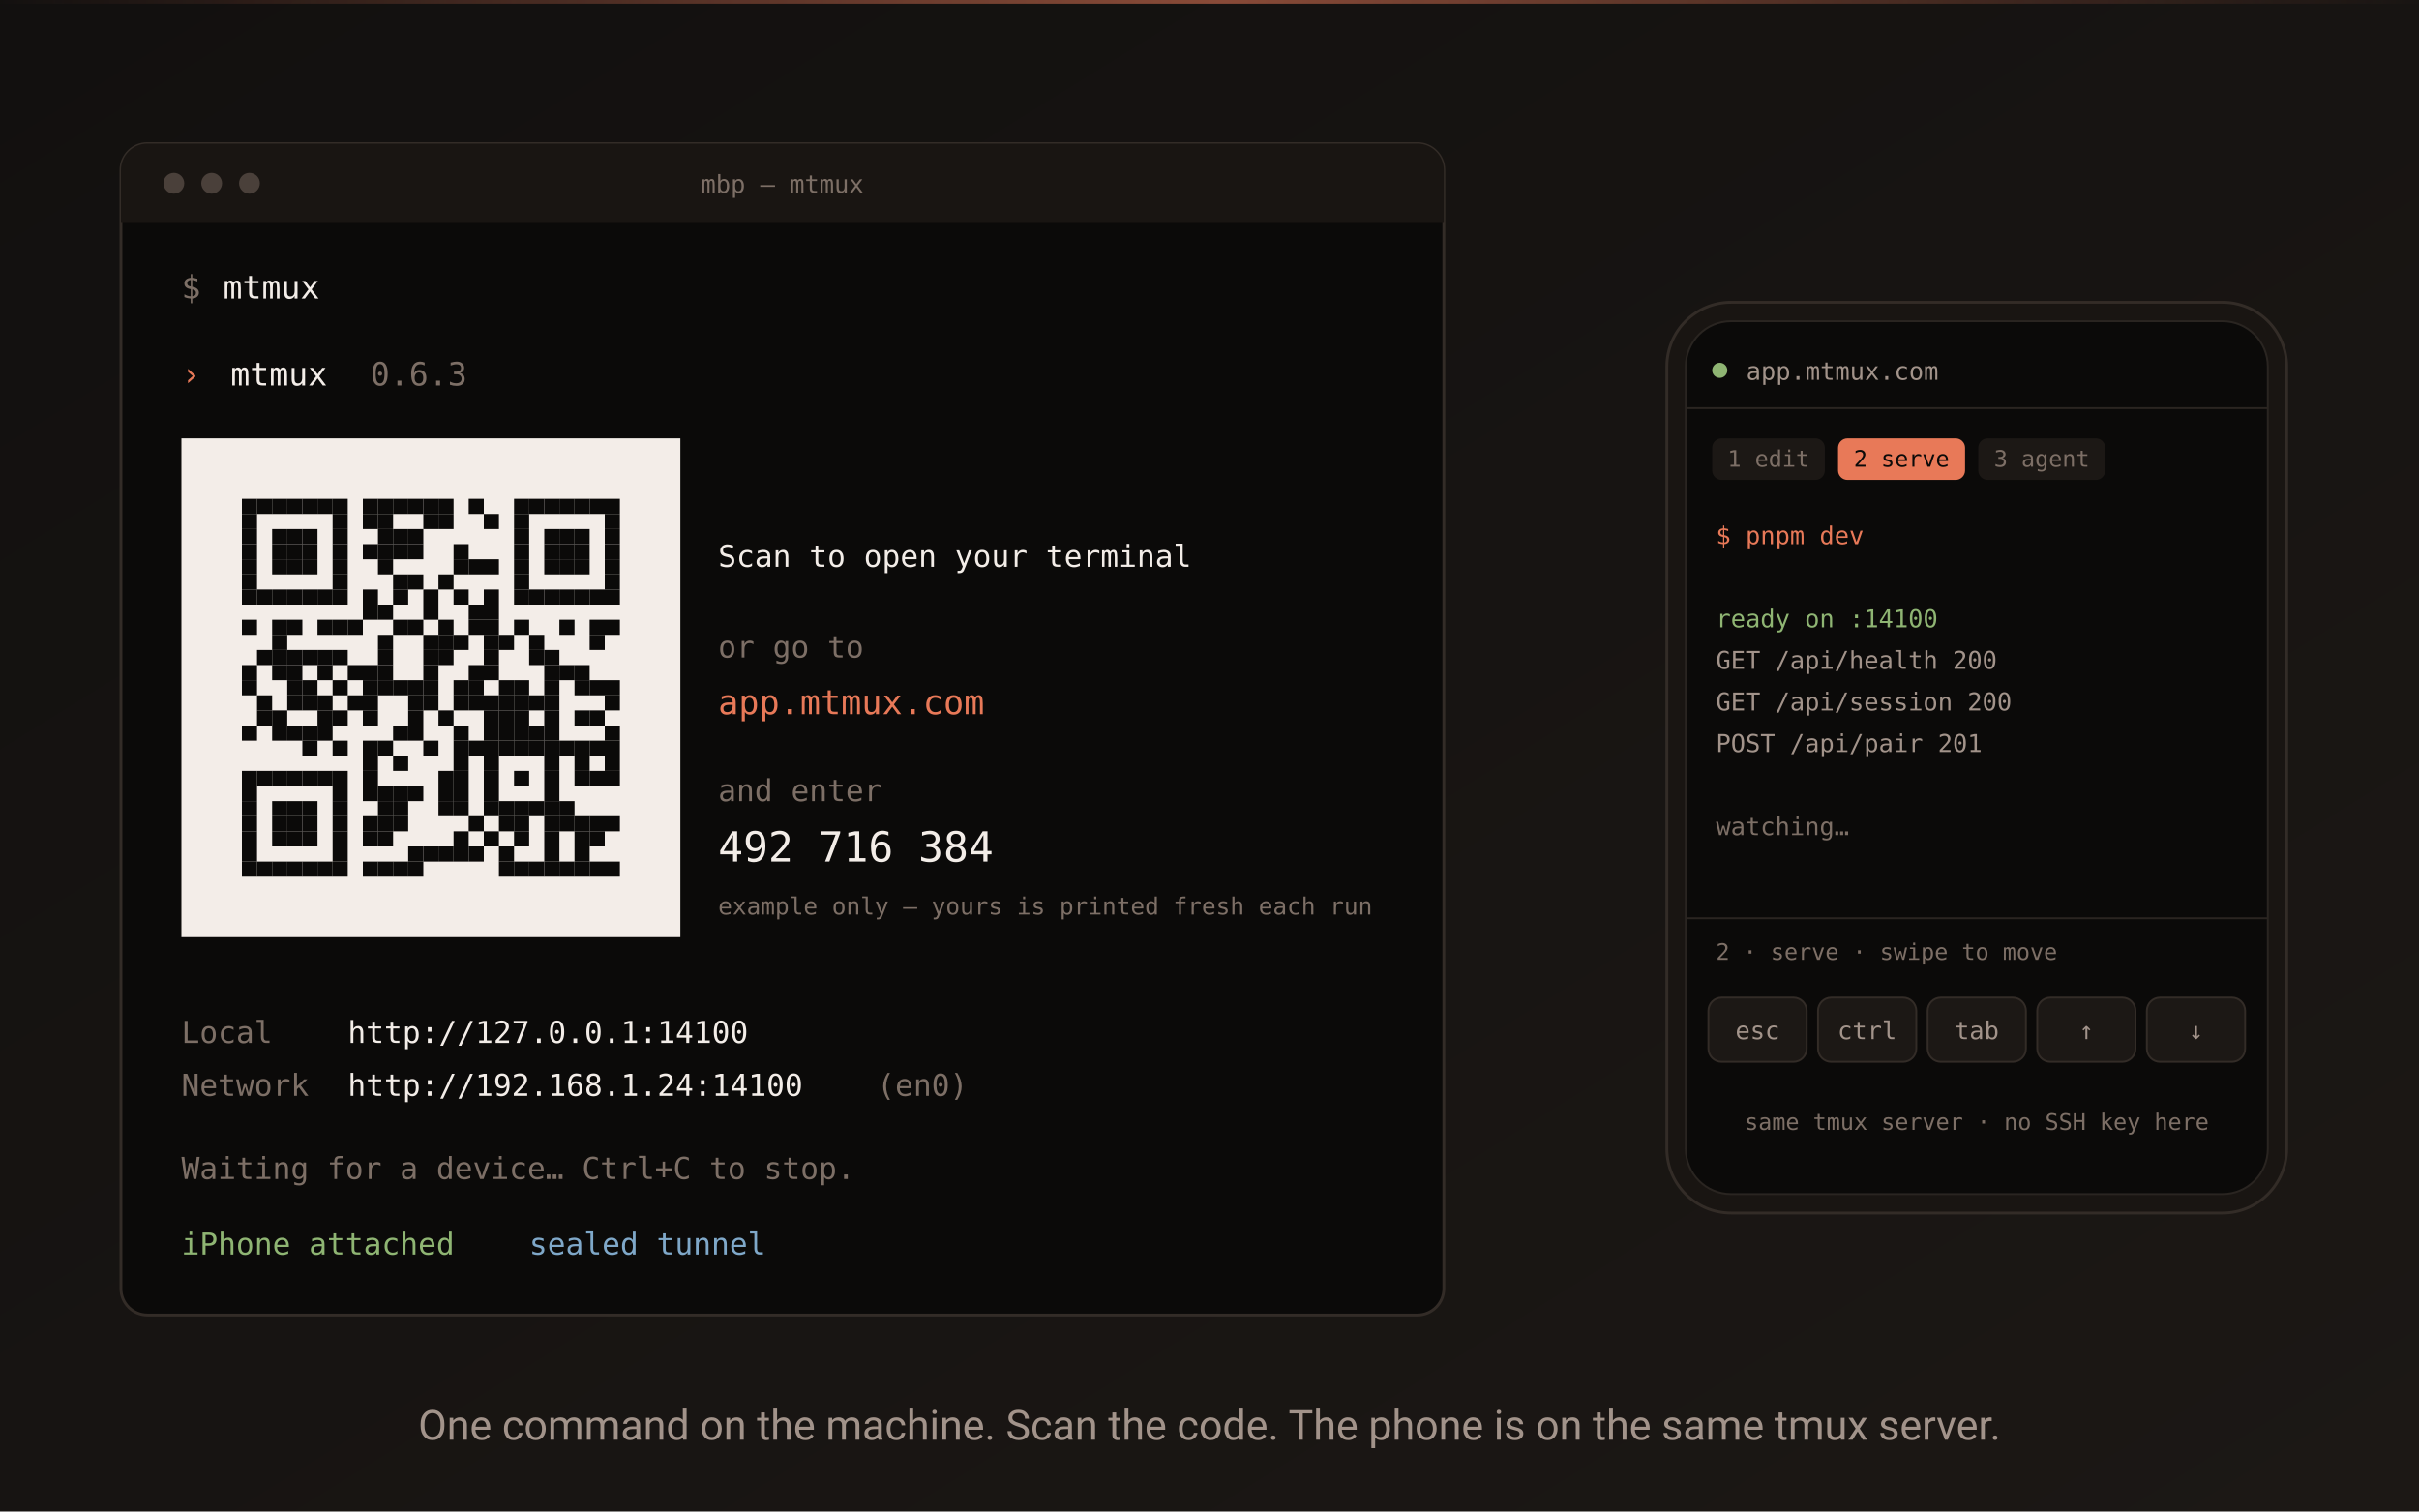
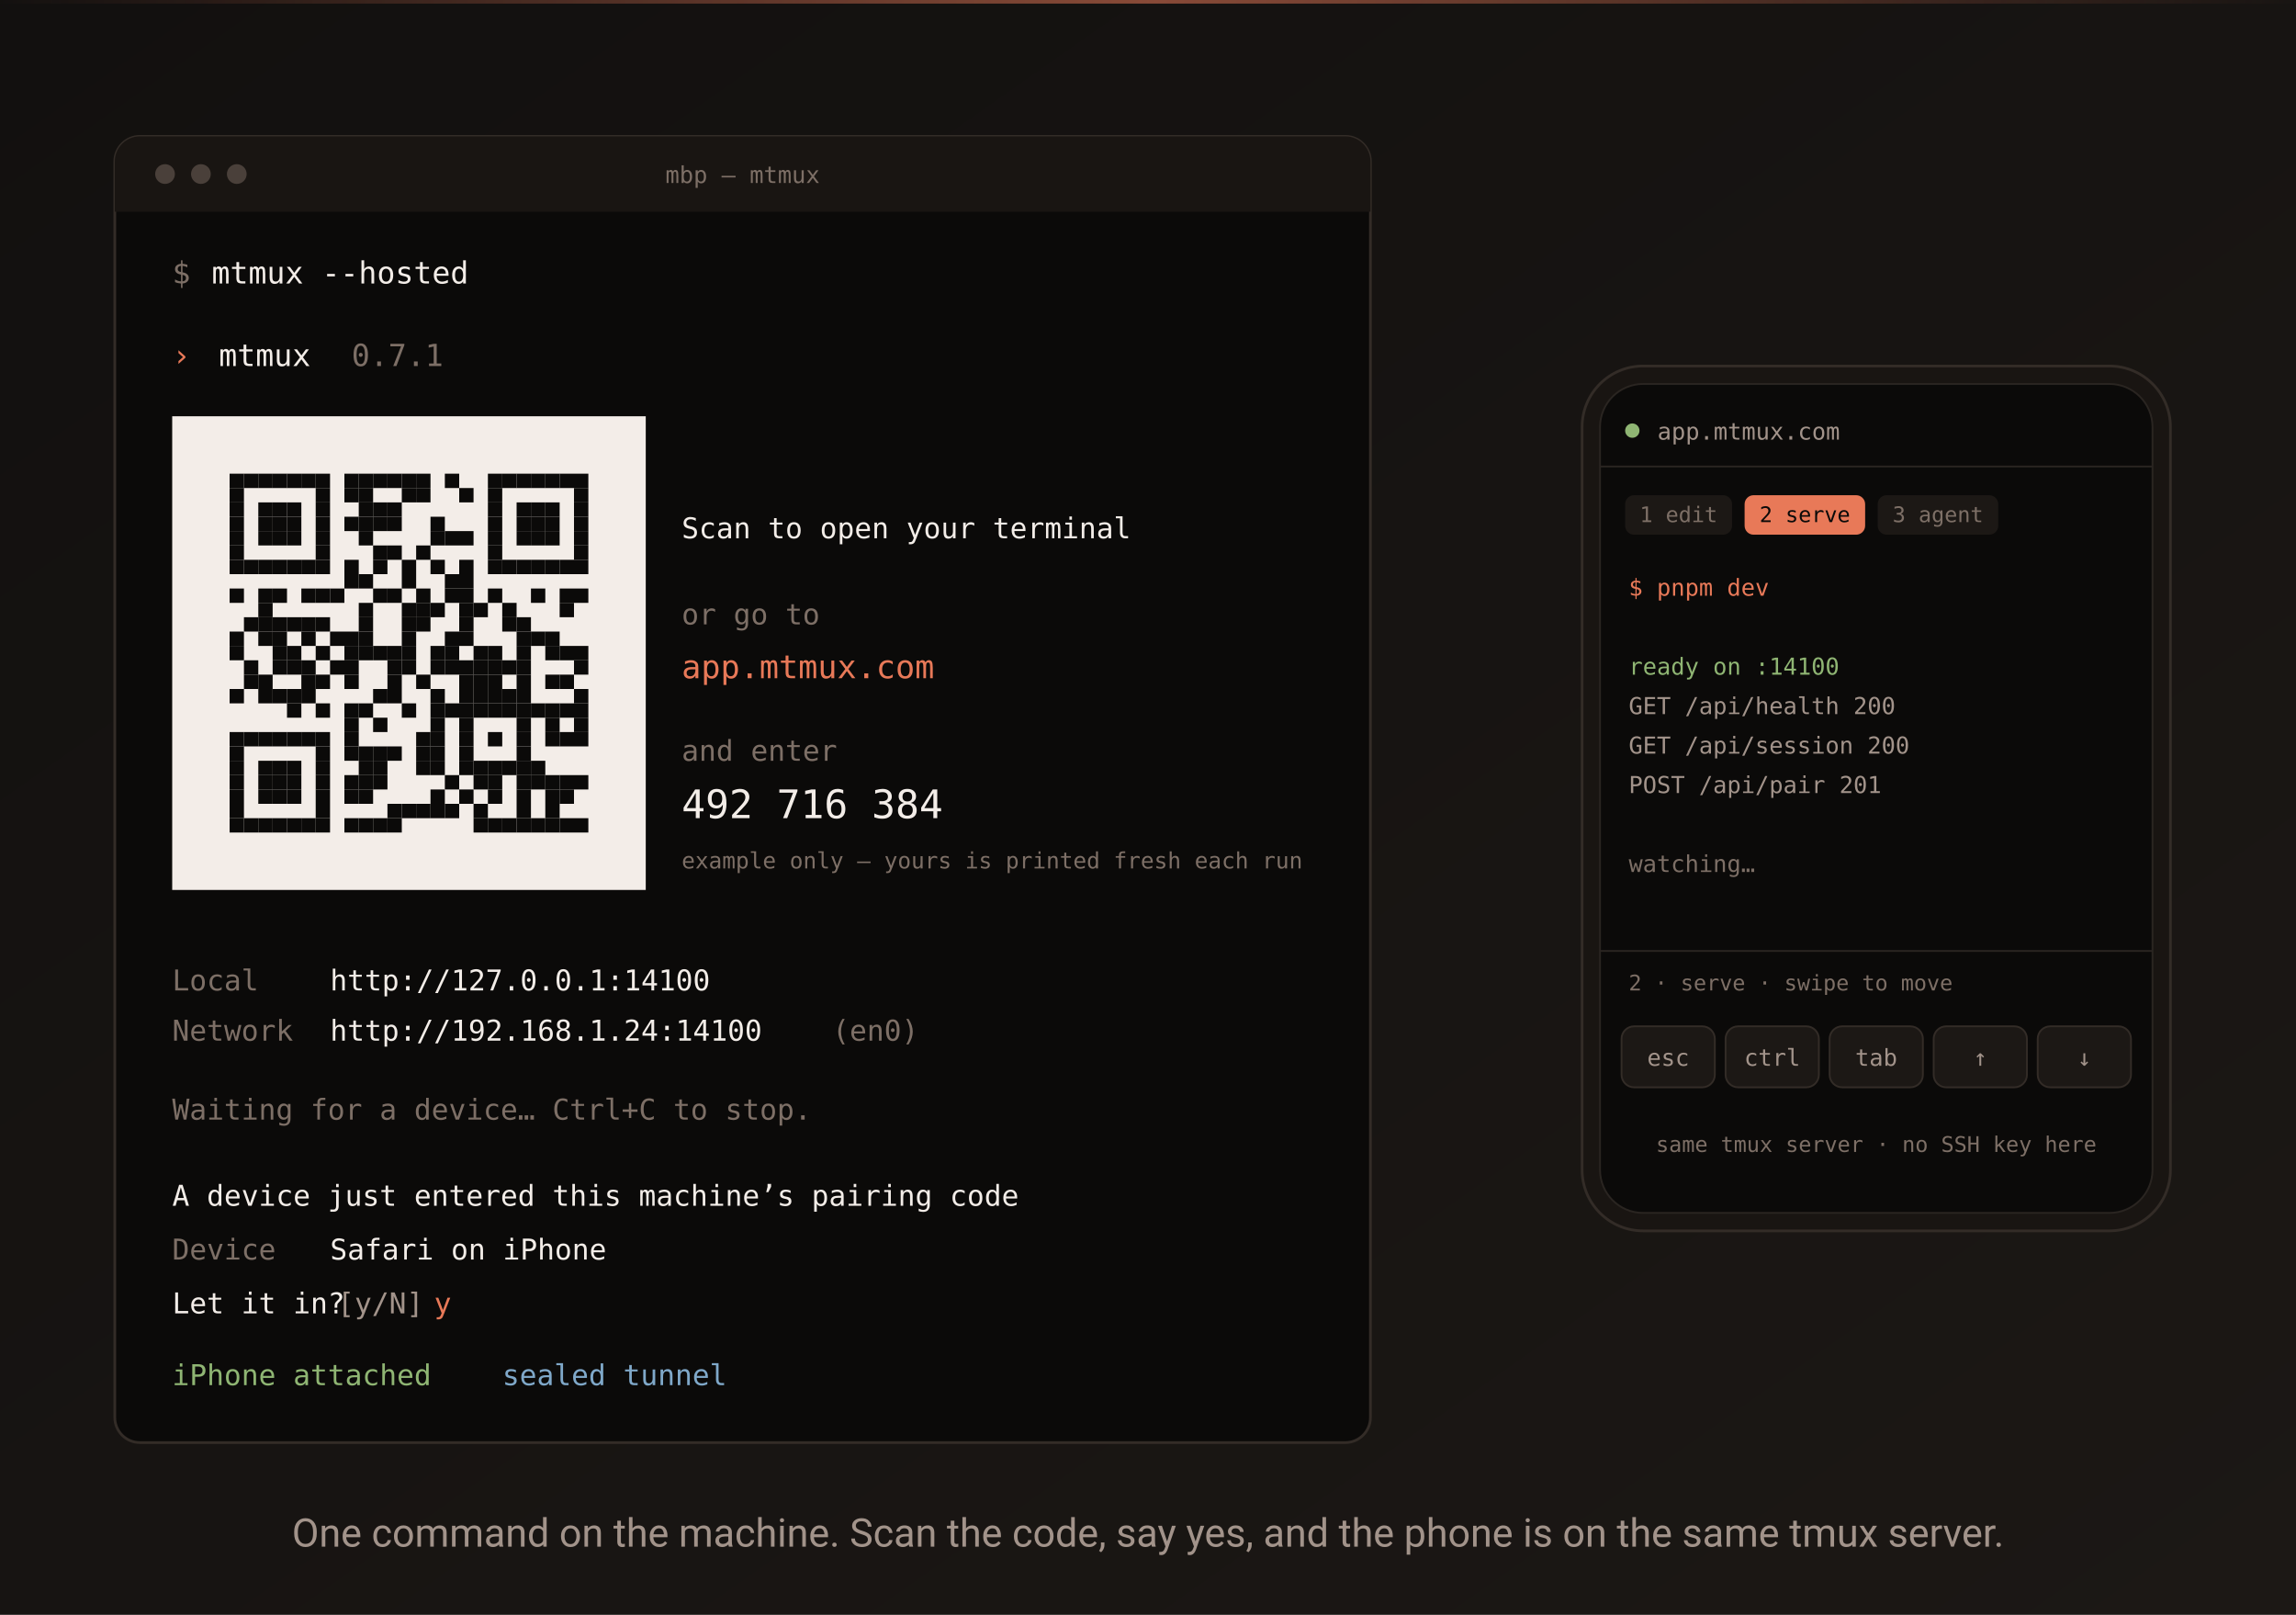
- <svg xmlns="http://www.w3.org/2000/svg" width="1280" height="800" viewBox="0 0 1280 800" role="img" aria-label="A terminal running mtmux beside a phone browser: the terminal prints a QR and a nine-digit pairing code, and the phone is attached to the same tmux session, showing the dev server window">
+ <svg xmlns="http://www.w3.org/2000/svg" width="1280" height="900" viewBox="0 0 1280 900" role="img" aria-label="A terminal running mtmux beside a phone browser: the terminal prints a QR and a nine-digit pairing code, asks whether to let the device in, and the phone is attached to the same tmux session, showing the dev server window">
  <defs>
    <linearGradient id="bg" x1="0" y1="0" x2="1" y2="1">
      <stop offset="0" stop-color="#12100f" />
      <stop offset="1" stop-color="#1c1815" />
    </linearGradient>
    <linearGradient id="glow" x1="0" y1="0" x2="1" y2="0">
      <stop offset="0" stop-color="#e87958" stop-opacity="0" />
      <stop offset="0.5" stop-color="#e87958" stop-opacity="0.55" />
      <stop offset="1" stop-color="#e87958" stop-opacity="0" />
    </linearGradient>
  </defs>
-   <rect width="1280" height="800" fill="url(#bg)" />
+   <rect width="1280" height="900" fill="url(#bg)" />
  <rect x="0" y="0" width="1280" height="2" fill="url(#glow)" />
-   <rect x="64" y="76" width="700" height="620" rx="14" fill="#0b0a09" stroke="#332c27" stroke-width="1.5" />
+   <rect x="64" y="76" width="700" height="728" rx="14" fill="#0b0a09" stroke="#332c27" stroke-width="1.5" />
  <path d="M64 90a14 14 0 0 1 14-14h672a14 14 0 0 1 14 14v28H64z" fill="#191512" />
  <circle cx="92" cy="97" r="5.5" fill="#4a403a" />
  <circle cx="112" cy="97" r="5.5" fill="#4a403a" />
  <circle cx="132" cy="97" r="5.5" fill="#4a403a" />
  <text x="414" y="102" text-anchor="middle" font-family="ui-monospace,SFMono-Regular,Menlo,Consolas,'DejaVu Sans Mono',monospace" font-size="13" fill="#7d6f66">mbp — mtmux</text>
  <g font-family="ui-monospace,SFMono-Regular,Menlo,Consolas,'DejaVu Sans Mono',monospace" font-size="17">
    <text x="96" y="158" fill="#7d6f66">$</text>
-     <text x="118" y="158" fill="#f3ede8">mtmux</text>
+     <text x="118" y="158" fill="#f3ede8">mtmux --hosted</text>
    <text x="96" y="204" fill="#e87958">›</text>
    <text x="122" y="204" fill="#f3ede8">mtmux</text>
-     <text x="196" y="204" fill="#7d6f66">0.6.3</text>
+     <text x="196" y="204" fill="#7d6f66">0.7.1</text>
  </g>
  <rect x="96" y="232" width="264" height="264" fill="#f3ede8" />
  <g fill="#0b0a09">
    <rect x="128" y="264" width="8" height="8" />
    <rect x="136" y="264" width="8" height="8" />
    <rect x="144" y="264" width="8" height="8" />
    <rect x="152" y="264" width="8" height="8" />
    <rect x="160" y="264" width="8" height="8" />
    <rect x="168" y="264" width="8" height="8" />
    <rect x="176" y="264" width="8" height="8" />
    <rect x="192" y="264" width="8" height="8" />
    <rect x="200" y="264" width="8" height="8" />
    <rect x="208" y="264" width="8" height="8" />
    <rect x="216" y="264" width="8" height="8" />
    <rect x="224" y="264" width="8" height="8" />
    <rect x="232" y="264" width="8" height="8" />
    <rect x="248" y="264" width="8" height="8" />
    <rect x="272" y="264" width="8" height="8" />
    <rect x="280" y="264" width="8" height="8" />
    <rect x="288" y="264" width="8" height="8" />
    <rect x="296" y="264" width="8" height="8" />
    <rect x="304" y="264" width="8" height="8" />
    <rect x="312" y="264" width="8" height="8" />
    <rect x="320" y="264" width="8" height="8" />
    <rect x="128" y="272" width="8" height="8" />
    <rect x="176" y="272" width="8" height="8" />
    <rect x="192" y="272" width="8" height="8" />
    <rect x="200" y="272" width="8" height="8" />
    <rect x="224" y="272" width="8" height="8" />
    <rect x="232" y="272" width="8" height="8" />
    <rect x="256" y="272" width="8" height="8" />
    <rect x="272" y="272" width="8" height="8" />
    <rect x="320" y="272" width="8" height="8" />
    <rect x="128" y="280" width="8" height="8" />
    <rect x="144" y="280" width="8" height="8" />
    <rect x="152" y="280" width="8" height="8" />
    <rect x="160" y="280" width="8" height="8" />
    <rect x="176" y="280" width="8" height="8" />
    <rect x="200" y="280" width="8" height="8" />
    <rect x="208" y="280" width="8" height="8" />
    <rect x="216" y="280" width="8" height="8" />
    <rect x="272" y="280" width="8" height="8" />
    <rect x="288" y="280" width="8" height="8" />
    <rect x="296" y="280" width="8" height="8" />
    <rect x="304" y="280" width="8" height="8" />
    <rect x="320" y="280" width="8" height="8" />
    <rect x="128" y="288" width="8" height="8" />
    <rect x="144" y="288" width="8" height="8" />
    <rect x="152" y="288" width="8" height="8" />
    <rect x="160" y="288" width="8" height="8" />
    <rect x="176" y="288" width="8" height="8" />
    <rect x="192" y="288" width="8" height="8" />
    <rect x="200" y="288" width="8" height="8" />
    <rect x="208" y="288" width="8" height="8" />
    <rect x="216" y="288" width="8" height="8" />
    <rect x="240" y="288" width="8" height="8" />
    <rect x="272" y="288" width="8" height="8" />
    <rect x="288" y="288" width="8" height="8" />
    <rect x="296" y="288" width="8" height="8" />
    <rect x="304" y="288" width="8" height="8" />
    <rect x="320" y="288" width="8" height="8" />
    <rect x="128" y="296" width="8" height="8" />
    <rect x="144" y="296" width="8" height="8" />
    <rect x="152" y="296" width="8" height="8" />
    <rect x="160" y="296" width="8" height="8" />
    <rect x="176" y="296" width="8" height="8" />
    <rect x="200" y="296" width="8" height="8" />
    <rect x="240" y="296" width="8" height="8" />
    <rect x="248" y="296" width="8" height="8" />
    <rect x="256" y="296" width="8" height="8" />
    <rect x="272" y="296" width="8" height="8" />
    <rect x="288" y="296" width="8" height="8" />
    <rect x="296" y="296" width="8" height="8" />
    <rect x="304" y="296" width="8" height="8" />
    <rect x="320" y="296" width="8" height="8" />
    <rect x="128" y="304" width="8" height="8" />
    <rect x="176" y="304" width="8" height="8" />
    <rect x="208" y="304" width="8" height="8" />
    <rect x="216" y="304" width="8" height="8" />
    <rect x="232" y="304" width="8" height="8" />
    <rect x="272" y="304" width="8" height="8" />
    <rect x="320" y="304" width="8" height="8" />
    <rect x="128" y="312" width="8" height="8" />
    <rect x="136" y="312" width="8" height="8" />
    <rect x="144" y="312" width="8" height="8" />
    <rect x="152" y="312" width="8" height="8" />
    <rect x="160" y="312" width="8" height="8" />
    <rect x="168" y="312" width="8" height="8" />
    <rect x="176" y="312" width="8" height="8" />
    <rect x="192" y="312" width="8" height="8" />
    <rect x="208" y="312" width="8" height="8" />
    <rect x="224" y="312" width="8" height="8" />
    <rect x="240" y="312" width="8" height="8" />
    <rect x="256" y="312" width="8" height="8" />
    <rect x="272" y="312" width="8" height="8" />
    <rect x="280" y="312" width="8" height="8" />
    <rect x="288" y="312" width="8" height="8" />
    <rect x="296" y="312" width="8" height="8" />
    <rect x="304" y="312" width="8" height="8" />
    <rect x="312" y="312" width="8" height="8" />
    <rect x="320" y="312" width="8" height="8" />
    <rect x="192" y="320" width="8" height="8" />
    <rect x="200" y="320" width="8" height="8" />
    <rect x="224" y="320" width="8" height="8" />
    <rect x="248" y="320" width="8" height="8" />
    <rect x="256" y="320" width="8" height="8" />
    <rect x="128" y="328" width="8" height="8" />
    <rect x="144" y="328" width="8" height="8" />
    <rect x="152" y="328" width="8" height="8" />
    <rect x="168" y="328" width="8" height="8" />
    <rect x="176" y="328" width="8" height="8" />
    <rect x="184" y="328" width="8" height="8" />
    <rect x="208" y="328" width="8" height="8" />
    <rect x="216" y="328" width="8" height="8" />
    <rect x="232" y="328" width="8" height="8" />
    <rect x="248" y="328" width="8" height="8" />
    <rect x="256" y="328" width="8" height="8" />
    <rect x="272" y="328" width="8" height="8" />
    <rect x="296" y="328" width="8" height="8" />
    <rect x="312" y="328" width="8" height="8" />
    <rect x="320" y="328" width="8" height="8" />
    <rect x="144" y="336" width="8" height="8" />
    <rect x="200" y="336" width="8" height="8" />
    <rect x="224" y="336" width="8" height="8" />
    <rect x="232" y="336" width="8" height="8" />
    <rect x="240" y="336" width="8" height="8" />
    <rect x="256" y="336" width="8" height="8" />
    <rect x="264" y="336" width="8" height="8" />
    <rect x="280" y="336" width="8" height="8" />
    <rect x="312" y="336" width="8" height="8" />
    <rect x="136" y="344" width="8" height="8" />
    <rect x="144" y="344" width="8" height="8" />
    <rect x="152" y="344" width="8" height="8" />
    <rect x="160" y="344" width="8" height="8" />
    <rect x="168" y="344" width="8" height="8" />
    <rect x="176" y="344" width="8" height="8" />
    <rect x="200" y="344" width="8" height="8" />
    <rect x="224" y="344" width="8" height="8" />
    <rect x="232" y="344" width="8" height="8" />
    <rect x="256" y="344" width="8" height="8" />
    <rect x="280" y="344" width="8" height="8" />
    <rect x="288" y="344" width="8" height="8" />
    <rect x="128" y="352" width="8" height="8" />
    <rect x="144" y="352" width="8" height="8" />
    <rect x="152" y="352" width="8" height="8" />
    <rect x="168" y="352" width="8" height="8" />
    <rect x="184" y="352" width="8" height="8" />
    <rect x="192" y="352" width="8" height="8" />
    <rect x="200" y="352" width="8" height="8" />
    <rect x="224" y="352" width="8" height="8" />
    <rect x="248" y="352" width="8" height="8" />
    <rect x="256" y="352" width="8" height="8" />
    <rect x="288" y="352" width="8" height="8" />
    <rect x="296" y="352" width="8" height="8" />
    <rect x="304" y="352" width="8" height="8" />
    <rect x="128" y="360" width="8" height="8" />
    <rect x="152" y="360" width="8" height="8" />
    <rect x="160" y="360" width="8" height="8" />
    <rect x="176" y="360" width="8" height="8" />
    <rect x="192" y="360" width="8" height="8" />
    <rect x="200" y="360" width="8" height="8" />
    <rect x="208" y="360" width="8" height="8" />
    <rect x="216" y="360" width="8" height="8" />
    <rect x="224" y="360" width="8" height="8" />
    <rect x="240" y="360" width="8" height="8" />
    <rect x="248" y="360" width="8" height="8" />
    <rect x="264" y="360" width="8" height="8" />
    <rect x="272" y="360" width="8" height="8" />
    <rect x="288" y="360" width="8" height="8" />
    <rect x="304" y="360" width="8" height="8" />
    <rect x="312" y="360" width="8" height="8" />
    <rect x="320" y="360" width="8" height="8" />
    <rect x="136" y="368" width="8" height="8" />
    <rect x="152" y="368" width="8" height="8" />
    <rect x="160" y="368" width="8" height="8" />
    <rect x="168" y="368" width="8" height="8" />
    <rect x="184" y="368" width="8" height="8" />
    <rect x="192" y="368" width="8" height="8" />
    <rect x="216" y="368" width="8" height="8" />
    <rect x="224" y="368" width="8" height="8" />
    <rect x="240" y="368" width="8" height="8" />
    <rect x="248" y="368" width="8" height="8" />
    <rect x="256" y="368" width="8" height="8" />
    <rect x="264" y="368" width="8" height="8" />
    <rect x="272" y="368" width="8" height="8" />
    <rect x="280" y="368" width="8" height="8" />
    <rect x="288" y="368" width="8" height="8" />
    <rect x="320" y="368" width="8" height="8" />
    <rect x="136" y="376" width="8" height="8" />
    <rect x="144" y="376" width="8" height="8" />
    <rect x="168" y="376" width="8" height="8" />
    <rect x="176" y="376" width="8" height="8" />
    <rect x="192" y="376" width="8" height="8" />
    <rect x="216" y="376" width="8" height="8" />
    <rect x="232" y="376" width="8" height="8" />
    <rect x="256" y="376" width="8" height="8" />
    <rect x="264" y="376" width="8" height="8" />
    <rect x="272" y="376" width="8" height="8" />
    <rect x="288" y="376" width="8" height="8" />
    <rect x="304" y="376" width="8" height="8" />
    <rect x="312" y="376" width="8" height="8" />
    <rect x="128" y="384" width="8" height="8" />
    <rect x="144" y="384" width="8" height="8" />
    <rect x="152" y="384" width="8" height="8" />
    <rect x="160" y="384" width="8" height="8" />
    <rect x="168" y="384" width="8" height="8" />
    <rect x="208" y="384" width="8" height="8" />
    <rect x="216" y="384" width="8" height="8" />
    <rect x="240" y="384" width="8" height="8" />
    <rect x="256" y="384" width="8" height="8" />
    <rect x="264" y="384" width="8" height="8" />
    <rect x="272" y="384" width="8" height="8" />
    <rect x="280" y="384" width="8" height="8" />
    <rect x="288" y="384" width="8" height="8" />
    <rect x="320" y="384" width="8" height="8" />
    <rect x="160" y="392" width="8" height="8" />
    <rect x="176" y="392" width="8" height="8" />
    <rect x="192" y="392" width="8" height="8" />
    <rect x="200" y="392" width="8" height="8" />
    <rect x="224" y="392" width="8" height="8" />
    <rect x="240" y="392" width="8" height="8" />
    <rect x="248" y="392" width="8" height="8" />
    <rect x="256" y="392" width="8" height="8" />
    <rect x="264" y="392" width="8" height="8" />
    <rect x="272" y="392" width="8" height="8" />
    <rect x="280" y="392" width="8" height="8" />
    <rect x="288" y="392" width="8" height="8" />
    <rect x="296" y="392" width="8" height="8" />
    <rect x="304" y="392" width="8" height="8" />
    <rect x="312" y="392" width="8" height="8" />
    <rect x="320" y="392" width="8" height="8" />
    <rect x="192" y="400" width="8" height="8" />
    <rect x="208" y="400" width="8" height="8" />
    <rect x="240" y="400" width="8" height="8" />
    <rect x="256" y="400" width="8" height="8" />
    <rect x="288" y="400" width="8" height="8" />
    <rect x="304" y="400" width="8" height="8" />
    <rect x="320" y="400" width="8" height="8" />
    <rect x="128" y="408" width="8" height="8" />
    <rect x="136" y="408" width="8" height="8" />
    <rect x="144" y="408" width="8" height="8" />
    <rect x="152" y="408" width="8" height="8" />
    <rect x="160" y="408" width="8" height="8" />
    <rect x="168" y="408" width="8" height="8" />
    <rect x="176" y="408" width="8" height="8" />
    <rect x="192" y="408" width="8" height="8" />
    <rect x="232" y="408" width="8" height="8" />
    <rect x="240" y="408" width="8" height="8" />
    <rect x="256" y="408" width="8" height="8" />
    <rect x="272" y="408" width="8" height="8" />
    <rect x="288" y="408" width="8" height="8" />
    <rect x="304" y="408" width="8" height="8" />
    <rect x="312" y="408" width="8" height="8" />
    <rect x="320" y="408" width="8" height="8" />
    <rect x="128" y="416" width="8" height="8" />
    <rect x="176" y="416" width="8" height="8" />
    <rect x="192" y="416" width="8" height="8" />
    <rect x="200" y="416" width="8" height="8" />
    <rect x="208" y="416" width="8" height="8" />
    <rect x="216" y="416" width="8" height="8" />
    <rect x="232" y="416" width="8" height="8" />
    <rect x="240" y="416" width="8" height="8" />
    <rect x="256" y="416" width="8" height="8" />
    <rect x="288" y="416" width="8" height="8" />
    <rect x="128" y="424" width="8" height="8" />
    <rect x="144" y="424" width="8" height="8" />
    <rect x="152" y="424" width="8" height="8" />
    <rect x="160" y="424" width="8" height="8" />
    <rect x="176" y="424" width="8" height="8" />
    <rect x="200" y="424" width="8" height="8" />
    <rect x="208" y="424" width="8" height="8" />
    <rect x="232" y="424" width="8" height="8" />
    <rect x="240" y="424" width="8" height="8" />
    <rect x="256" y="424" width="8" height="8" />
    <rect x="264" y="424" width="8" height="8" />
    <rect x="272" y="424" width="8" height="8" />
    <rect x="280" y="424" width="8" height="8" />
    <rect x="288" y="424" width="8" height="8" />
    <rect x="296" y="424" width="8" height="8" />
    <rect x="128" y="432" width="8" height="8" />
    <rect x="144" y="432" width="8" height="8" />
    <rect x="152" y="432" width="8" height="8" />
    <rect x="160" y="432" width="8" height="8" />
    <rect x="176" y="432" width="8" height="8" />
    <rect x="192" y="432" width="8" height="8" />
    <rect x="200" y="432" width="8" height="8" />
    <rect x="208" y="432" width="8" height="8" />
    <rect x="248" y="432" width="8" height="8" />
    <rect x="264" y="432" width="8" height="8" />
    <rect x="272" y="432" width="8" height="8" />
    <rect x="288" y="432" width="8" height="8" />
    <rect x="296" y="432" width="8" height="8" />
    <rect x="304" y="432" width="8" height="8" />
    <rect x="312" y="432" width="8" height="8" />
    <rect x="320" y="432" width="8" height="8" />
    <rect x="128" y="440" width="8" height="8" />
    <rect x="144" y="440" width="8" height="8" />
    <rect x="152" y="440" width="8" height="8" />
    <rect x="160" y="440" width="8" height="8" />
    <rect x="176" y="440" width="8" height="8" />
    <rect x="192" y="440" width="8" height="8" />
    <rect x="200" y="440" width="8" height="8" />
    <rect x="240" y="440" width="8" height="8" />
    <rect x="256" y="440" width="8" height="8" />
    <rect x="272" y="440" width="8" height="8" />
    <rect x="288" y="440" width="8" height="8" />
    <rect x="304" y="440" width="8" height="8" />
    <rect x="312" y="440" width="8" height="8" />
    <rect x="128" y="448" width="8" height="8" />
    <rect x="176" y="448" width="8" height="8" />
    <rect x="216" y="448" width="8" height="8" />
    <rect x="224" y="448" width="8" height="8" />
    <rect x="232" y="448" width="8" height="8" />
    <rect x="240" y="448" width="8" height="8" />
    <rect x="248" y="448" width="8" height="8" />
    <rect x="264" y="448" width="8" height="8" />
    <rect x="288" y="448" width="8" height="8" />
    <rect x="304" y="448" width="8" height="8" />
    <rect x="128" y="456" width="8" height="8" />
    <rect x="136" y="456" width="8" height="8" />
    <rect x="144" y="456" width="8" height="8" />
    <rect x="152" y="456" width="8" height="8" />
    <rect x="160" y="456" width="8" height="8" />
    <rect x="168" y="456" width="8" height="8" />
    <rect x="176" y="456" width="8" height="8" />
    <rect x="192" y="456" width="8" height="8" />
    <rect x="200" y="456" width="8" height="8" />
    <rect x="208" y="456" width="8" height="8" />
    <rect x="216" y="456" width="8" height="8" />
    <rect x="264" y="456" width="8" height="8" />
    <rect x="272" y="456" width="8" height="8" />
    <rect x="280" y="456" width="8" height="8" />
    <rect x="288" y="456" width="8" height="8" />
    <rect x="296" y="456" width="8" height="8" />
    <rect x="304" y="456" width="8" height="8" />
    <rect x="312" y="456" width="8" height="8" />
    <rect x="320" y="456" width="8" height="8" />
  </g>
  <g font-family="ui-monospace,SFMono-Regular,Menlo,Consolas,'DejaVu Sans Mono',monospace">
    <text x="380" y="300" font-size="16" fill="#f3ede8">Scan to open your terminal</text>
    <text x="380" y="348" font-size="16" fill="#7d6f66">or go to</text>
    <text x="380" y="378" font-size="18" fill="#e87958">app.mtmux.com</text>
    <text x="380" y="424" font-size="16" fill="#7d6f66">and enter</text>
    <text x="380" y="456" font-size="22" fill="#f3ede8">492 716 384</text>
    <text x="380" y="484" font-size="12.5" fill="#7d6f66">example only — yours is printed fresh each run</text>
  </g>
  <g font-family="ui-monospace,SFMono-Regular,Menlo,Consolas,'DejaVu Sans Mono',monospace" font-size="16">
    <text x="96" y="552" fill="#7d6f66">Local</text>
    <text x="184" y="552" fill="#f3ede8">http://127.0.0.1:14100</text>
    <text x="96" y="580" fill="#7d6f66">Network</text>
    <text x="184" y="580" fill="#f3ede8">http://192.168.1.24:14100</text>
    <text x="464" y="580" fill="#7d6f66">(en0)</text>
    <text x="96" y="624" fill="#7d6f66">Waiting for a device…   Ctrl+C to stop.</text>
-     <text x="96" y="664" fill="#8fb573">iPhone attached</text>
-     <text x="280" y="664" fill="#7fa8c9">sealed tunnel</text>
-   </g>
-   <rect x="882" y="160" width="328" height="482" rx="34" fill="#191512" stroke="#332c27" stroke-width="1.5" />
-   <rect x="892" y="170" width="308" height="462" rx="24" fill="#0b0a09" stroke="#2a2521" stroke-width="1" />
-   <circle cx="910" cy="196" r="4" fill="#8fb573" />
-   <text x="924" y="201" font-family="ui-monospace,SFMono-Regular,Menlo,Consolas,'DejaVu Sans Mono',monospace" font-size="13" fill="#a2938a">app.mtmux.com</text>
-   <line x1="892" y1="216" x2="1200" y2="216" stroke="#2a2521" />
-   <rect x="906" y="232" width="59.6" height="22" rx="5" fill="#1c1815" />
-   <text x="935.8" y="247" text-anchor="middle" font-family="ui-monospace,SFMono-Regular,Menlo,Consolas,'DejaVu Sans Mono',monospace" font-size="12" fill="#7d6f66">1 edit</text>
-   <rect x="972.6" y="232" width="67.2" height="22" rx="5" fill="#e87958" />
-   <text x="1006.2" y="247" text-anchor="middle" font-family="ui-monospace,SFMono-Regular,Menlo,Consolas,'DejaVu Sans Mono',monospace" font-size="12" fill="#0b0a09">2 serve</text>
-   <rect x="1046.8" y="232" width="67.2" height="22" rx="5" fill="#1c1815" />
-   <text x="1080.4" y="247" text-anchor="middle" font-family="ui-monospace,SFMono-Regular,Menlo,Consolas,'DejaVu Sans Mono',monospace" font-size="12" fill="#7d6f66">3 agent</text>
-   <text x="908" y="288" font-family="ui-monospace,SFMono-Regular,Menlo,Consolas,'DejaVu Sans Mono',monospace" font-size="13" fill="#e87958">$ pnpm dev</text>
-   <text x="908" y="310" font-family="ui-monospace,SFMono-Regular,Menlo,Consolas,'DejaVu Sans Mono',monospace" font-size="13" fill="#7d6f66" />
-   <text x="908" y="332" font-family="ui-monospace,SFMono-Regular,Menlo,Consolas,'DejaVu Sans Mono',monospace" font-size="13" fill="#8fb573">ready on :14100</text>
-   <text x="908" y="354" font-family="ui-monospace,SFMono-Regular,Menlo,Consolas,'DejaVu Sans Mono',monospace" font-size="13" fill="#a2938a">GET  /api/health  200</text>
-   <text x="908" y="376" font-family="ui-monospace,SFMono-Regular,Menlo,Consolas,'DejaVu Sans Mono',monospace" font-size="13" fill="#a2938a">GET  /api/session 200</text>
-   <text x="908" y="398" font-family="ui-monospace,SFMono-Regular,Menlo,Consolas,'DejaVu Sans Mono',monospace" font-size="13" fill="#a2938a">POST /api/pair    201</text>
-   <text x="908" y="420" font-family="ui-monospace,SFMono-Regular,Menlo,Consolas,'DejaVu Sans Mono',monospace" font-size="13" fill="#7d6f66" />
-   <text x="908" y="442" font-family="ui-monospace,SFMono-Regular,Menlo,Consolas,'DejaVu Sans Mono',monospace" font-size="13" fill="#7d6f66">watching…</text>
-   <line x1="892" y1="486" x2="1200" y2="486" stroke="#2a2521" />
+   </g>
+   <g font-family="ui-monospace,SFMono-Regular,Menlo,Consolas,'DejaVu Sans Mono',monospace" font-size="16">
+     <text x="96" y="672" fill="#f3ede8">A device just entered this machine’s pairing code</text>
+     <text x="96" y="702" fill="#7d6f66">Device</text>
+     <text x="184" y="702" fill="#f3ede8">Safari on iPhone</text>
+     <text x="96" y="732" fill="#f3ede8">Let it in?</text>
+     <text x="188" y="732" fill="#a2938a">[y/N]</text>
+     <text x="242" y="732" fill="#e87958">y</text>
+   </g>
+   <g font-family="ui-monospace,SFMono-Regular,Menlo,Consolas,'DejaVu Sans Mono',monospace" font-size="16">
+     <text x="96" y="772" fill="#8fb573">iPhone attached</text>
+     <text x="280" y="772" fill="#7fa8c9">sealed tunnel</text>
+   </g>
+   <rect x="882" y="204" width="328" height="482" rx="34" fill="#191512" stroke="#332c27" stroke-width="1.5" />
+   <rect x="892" y="214" width="308" height="462" rx="24" fill="#0b0a09" stroke="#2a2521" stroke-width="1" />
+   <circle cx="910" cy="240" r="4" fill="#8fb573" />
+   <text x="924" y="245" font-family="ui-monospace,SFMono-Regular,Menlo,Consolas,'DejaVu Sans Mono',monospace" font-size="13" fill="#a2938a">app.mtmux.com</text>
+   <line x1="892" y1="260" x2="1200" y2="260" stroke="#2a2521" />
+   <rect x="906" y="276" width="59.6" height="22" rx="5" fill="#1c1815" />
+   <text x="935.8" y="291" text-anchor="middle" font-family="ui-monospace,SFMono-Regular,Menlo,Consolas,'DejaVu Sans Mono',monospace" font-size="12" fill="#7d6f66">1 edit</text>
+   <rect x="972.6" y="276" width="67.2" height="22" rx="5" fill="#e87958" />
+   <text x="1006.2" y="291" text-anchor="middle" font-family="ui-monospace,SFMono-Regular,Menlo,Consolas,'DejaVu Sans Mono',monospace" font-size="12" fill="#0b0a09">2 serve</text>
+   <rect x="1046.8" y="276" width="67.2" height="22" rx="5" fill="#1c1815" />
+   <text x="1080.4" y="291" text-anchor="middle" font-family="ui-monospace,SFMono-Regular,Menlo,Consolas,'DejaVu Sans Mono',monospace" font-size="12" fill="#7d6f66">3 agent</text>
+   <text x="908" y="332" font-family="ui-monospace,SFMono-Regular,Menlo,Consolas,'DejaVu Sans Mono',monospace" font-size="13" fill="#e87958">$ pnpm dev</text>
+   <text x="908" y="354" font-family="ui-monospace,SFMono-Regular,Menlo,Consolas,'DejaVu Sans Mono',monospace" font-size="13" fill="#7d6f66" />
+   <text x="908" y="376" font-family="ui-monospace,SFMono-Regular,Menlo,Consolas,'DejaVu Sans Mono',monospace" font-size="13" fill="#8fb573">ready on :14100</text>
+   <text x="908" y="398" font-family="ui-monospace,SFMono-Regular,Menlo,Consolas,'DejaVu Sans Mono',monospace" font-size="13" fill="#a2938a">GET  /api/health  200</text>
+   <text x="908" y="420" font-family="ui-monospace,SFMono-Regular,Menlo,Consolas,'DejaVu Sans Mono',monospace" font-size="13" fill="#a2938a">GET  /api/session 200</text>
+   <text x="908" y="442" font-family="ui-monospace,SFMono-Regular,Menlo,Consolas,'DejaVu Sans Mono',monospace" font-size="13" fill="#a2938a">POST /api/pair    201</text>
+   <text x="908" y="464" font-family="ui-monospace,SFMono-Regular,Menlo,Consolas,'DejaVu Sans Mono',monospace" font-size="13" fill="#7d6f66" />
+   <text x="908" y="486" font-family="ui-monospace,SFMono-Regular,Menlo,Consolas,'DejaVu Sans Mono',monospace" font-size="13" fill="#7d6f66">watching…</text>
+   <line x1="892" y1="530" x2="1200" y2="530" stroke="#2a2521" />
  <g font-family="ui-monospace,SFMono-Regular,Menlo,Consolas,'DejaVu Sans Mono',monospace" font-size="12" fill="#7d6f66">
-     <text x="908" y="508">2 · serve  ·  swipe to move</text>
+     <text x="908" y="552">2 · serve  ·  swipe to move</text>
  </g>
  <g font-family="ui-monospace,SFMono-Regular,Menlo,Consolas,'DejaVu Sans Mono',monospace" font-size="13">
-     <rect x="904" y="528" width="52" height="34" rx="7" fill="#1c1815" stroke="#332c27" />
-     <text x="930" y="550" text-anchor="middle" fill="#a2938a">esc</text>
-     <rect x="962" y="528" width="52" height="34" rx="7" fill="#1c1815" stroke="#332c27" />
-     <text x="988" y="550" text-anchor="middle" fill="#a2938a">ctrl</text>
-     <rect x="1020" y="528" width="52" height="34" rx="7" fill="#1c1815" stroke="#332c27" />
-     <text x="1046" y="550" text-anchor="middle" fill="#a2938a">tab</text>
-     <rect x="1078" y="528" width="52" height="34" rx="7" fill="#1c1815" stroke="#332c27" />
-     <text x="1104" y="550" text-anchor="middle" fill="#a2938a">↑</text>
-     <rect x="1136" y="528" width="52" height="34" rx="7" fill="#1c1815" stroke="#332c27" />
-     <text x="1162" y="550" text-anchor="middle" fill="#a2938a">↓</text>
-   </g>
-   <text x="1046" y="598" text-anchor="middle" font-family="ui-monospace,SFMono-Regular,Menlo,Consolas,'DejaVu Sans Mono',monospace" font-size="12" fill="#7d6f66">same tmux server · no SSH key here</text>
-   <text x="640" y="762" text-anchor="middle" font-family="ui-sans-serif,system-ui,-apple-system,'Segoe UI',Roboto,'DejaVu Sans',sans-serif" font-size="22" fill="#a2938a">One command on the machine. Scan the code. The phone is on the same tmux server.</text>
+     <rect x="904" y="572" width="52" height="34" rx="7" fill="#1c1815" stroke="#332c27" />
+     <text x="930" y="594" text-anchor="middle" fill="#a2938a">esc</text>
+     <rect x="962" y="572" width="52" height="34" rx="7" fill="#1c1815" stroke="#332c27" />
+     <text x="988" y="594" text-anchor="middle" fill="#a2938a">ctrl</text>
+     <rect x="1020" y="572" width="52" height="34" rx="7" fill="#1c1815" stroke="#332c27" />
+     <text x="1046" y="594" text-anchor="middle" fill="#a2938a">tab</text>
+     <rect x="1078" y="572" width="52" height="34" rx="7" fill="#1c1815" stroke="#332c27" />
+     <text x="1104" y="594" text-anchor="middle" fill="#a2938a">↑</text>
+     <rect x="1136" y="572" width="52" height="34" rx="7" fill="#1c1815" stroke="#332c27" />
+     <text x="1162" y="594" text-anchor="middle" fill="#a2938a">↓</text>
+   </g>
+   <text x="1046" y="642" text-anchor="middle" font-family="ui-monospace,SFMono-Regular,Menlo,Consolas,'DejaVu Sans Mono',monospace" font-size="12" fill="#7d6f66">same tmux server · no SSH key here</text>
+   <text x="640" y="862" text-anchor="middle" font-family="ui-sans-serif,system-ui,-apple-system,'Segoe UI',Roboto,'DejaVu Sans',sans-serif" font-size="22" fill="#a2938a">One command on the machine. Scan the code, say yes, and the phone is on the same tmux server.</text>
</svg>
